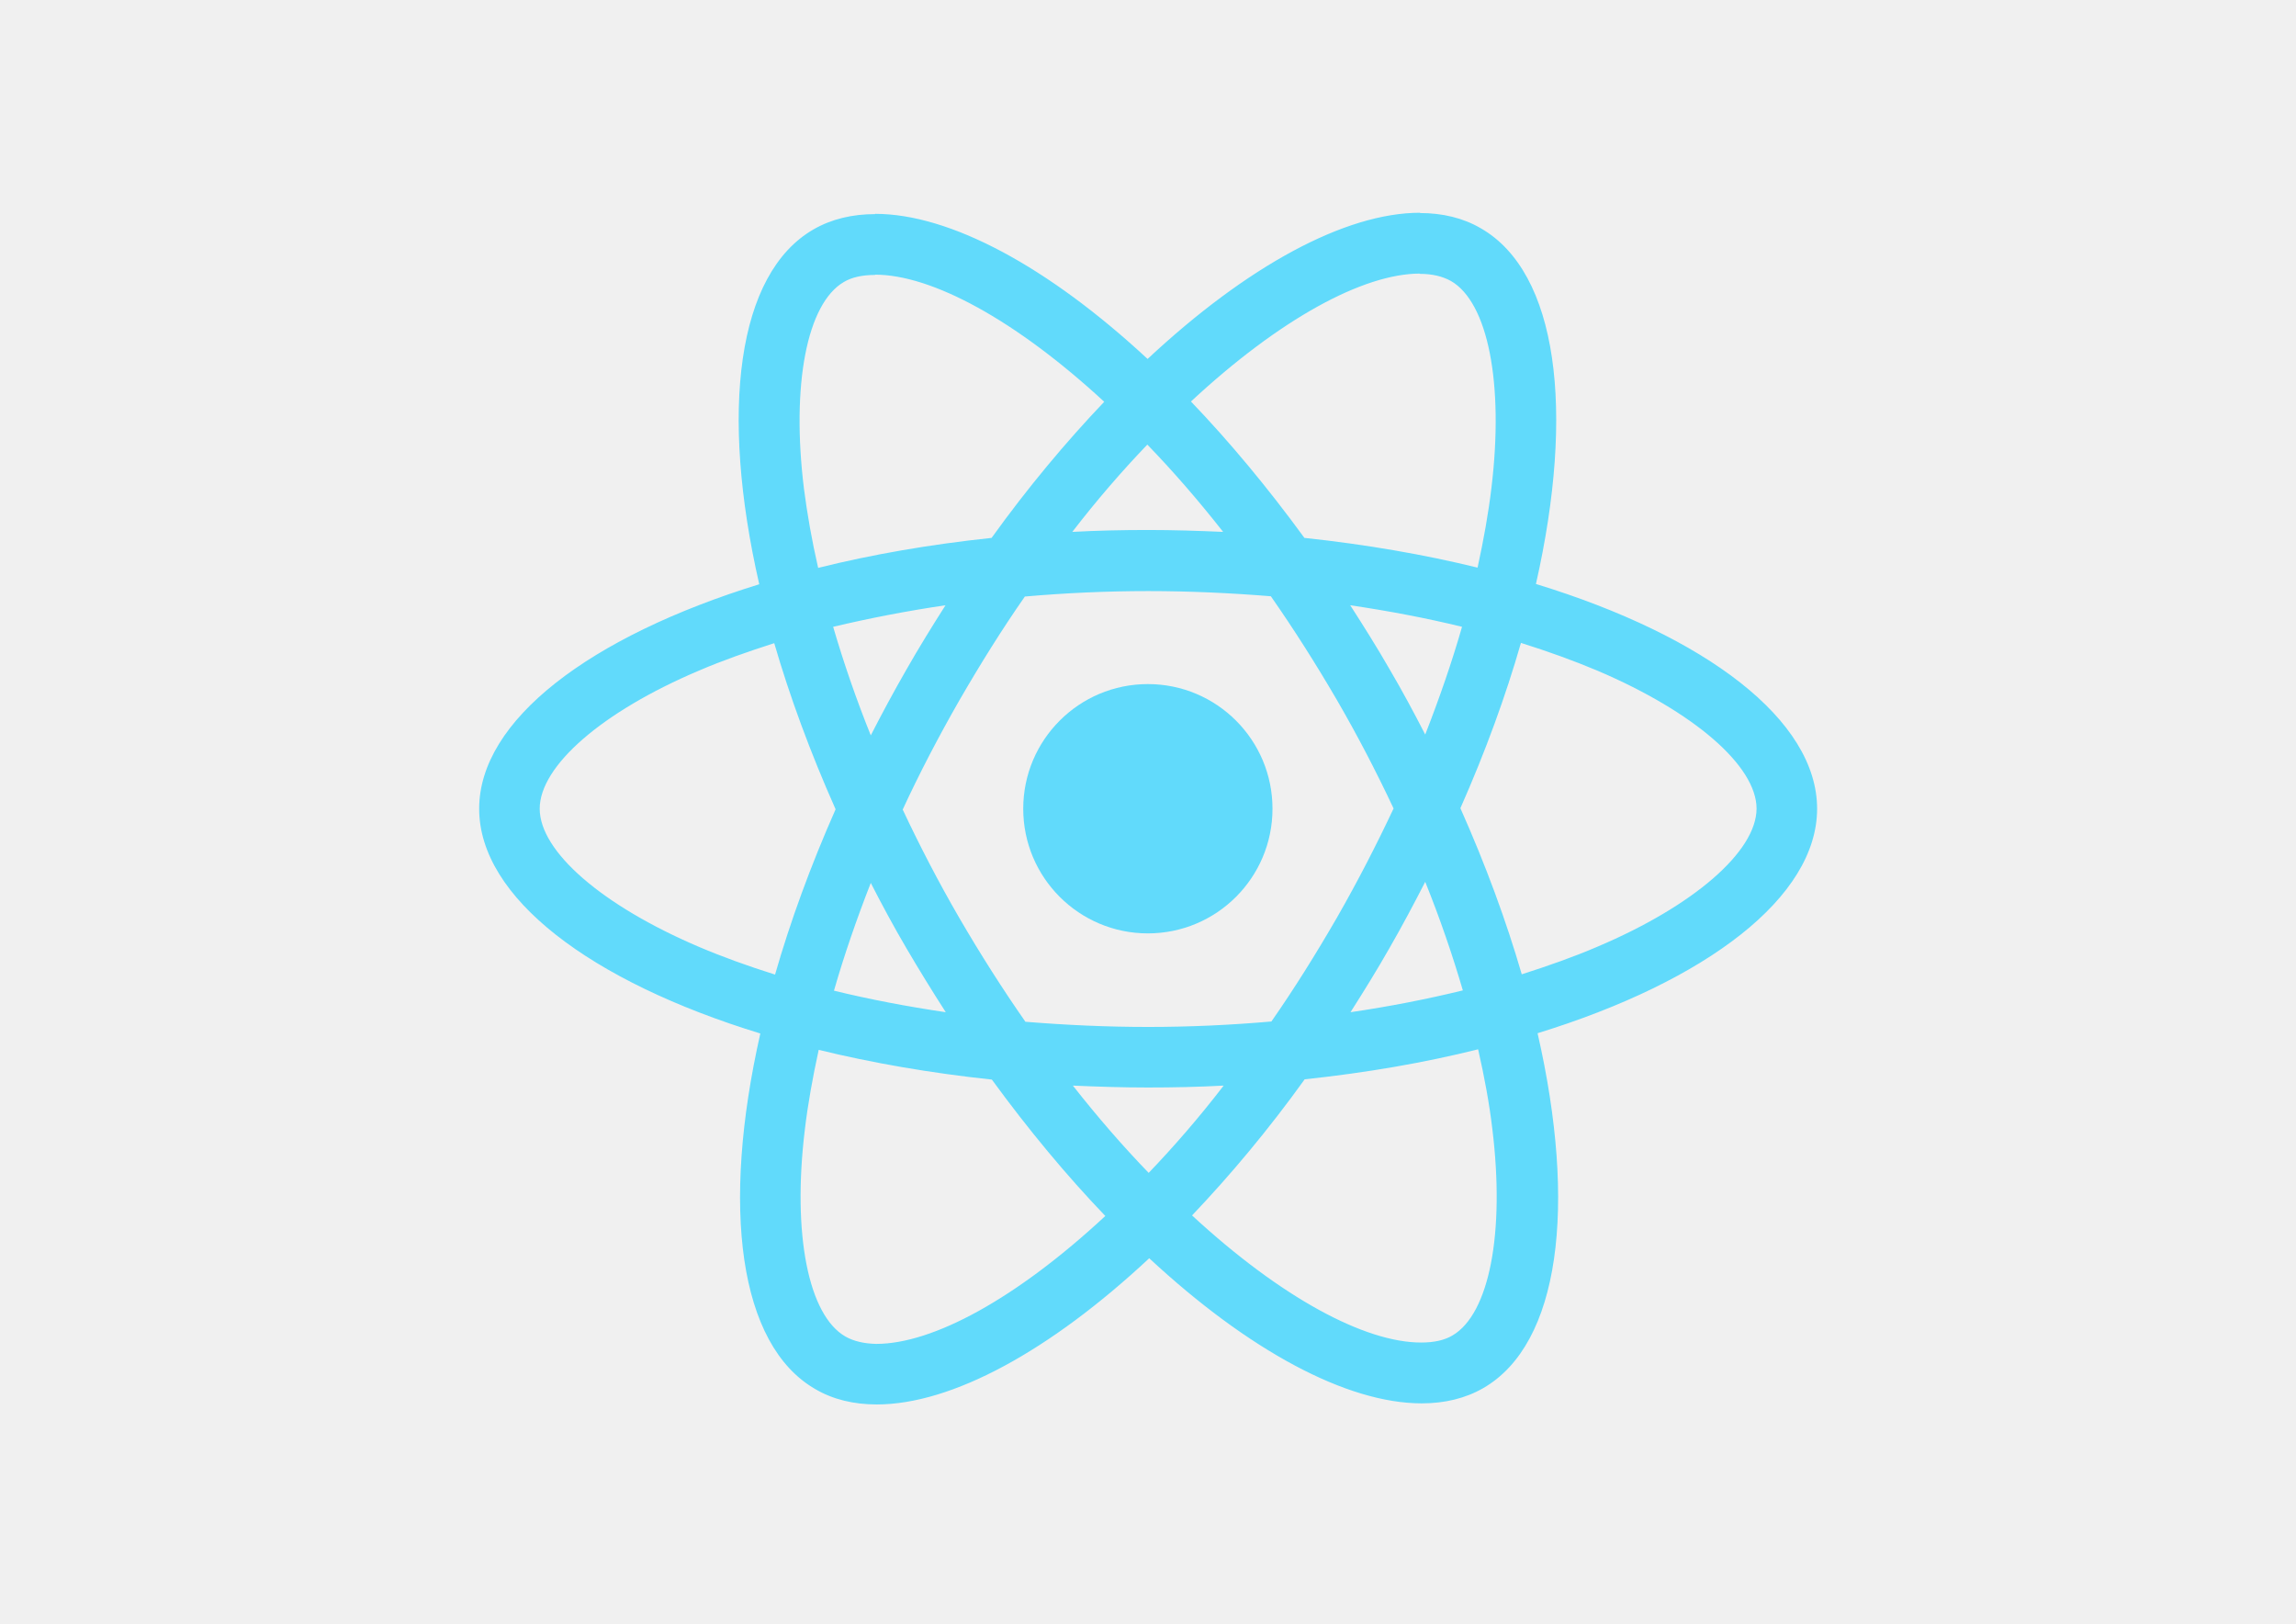
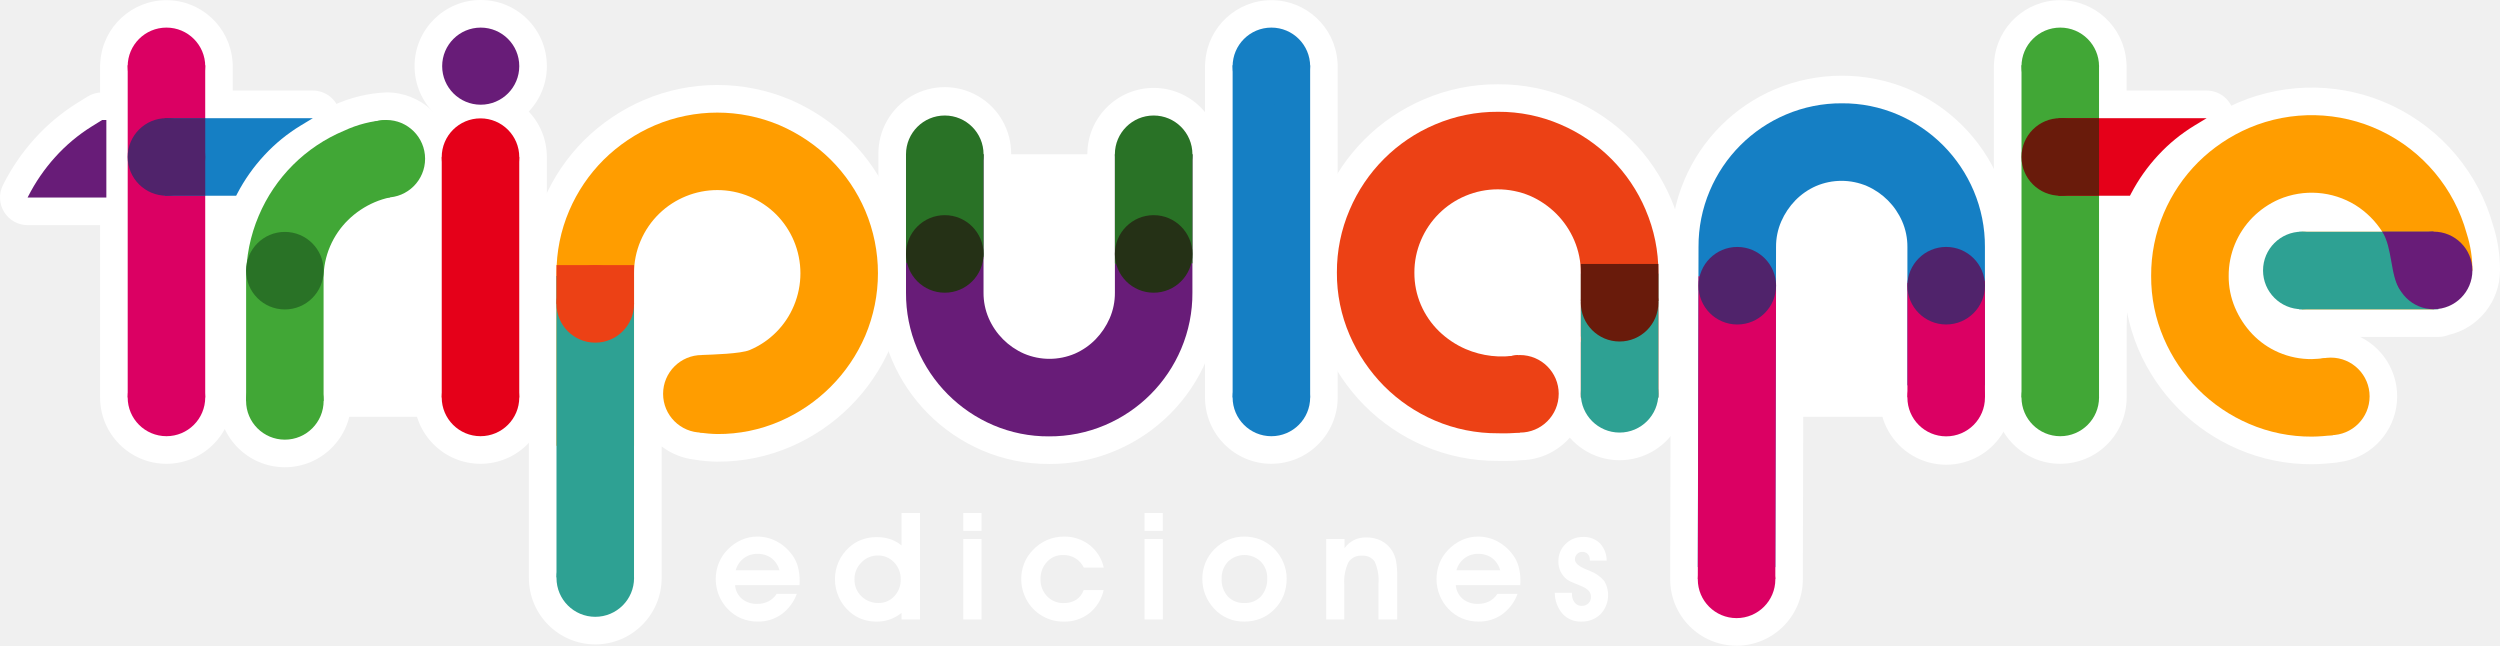
- <svg xmlns="http://www.w3.org/2000/svg" viewBox="0 0 841.9 595.3">
-   <g fill="#61DAFB">
-     <path d="M666.3 296.5c0-32.5-40.7-63.3-103.1-82.4 14.4-63.6 8-114.2-20.2-130.4-6.5-3.8-14.1-5.6-22.4-5.6v22.3c4.6 0 8.3.9 11.4 2.6 13.6 7.8 19.5 37.5 14.9 75.7-1.1 9.4-2.9 19.3-5.1 29.4-19.6-4.8-41-8.5-63.5-10.9-13.5-18.5-27.5-35.3-41.6-50 32.6-30.3 63.2-46.9 84-46.9V78c-27.5 0-63.5 19.6-99.9 53.6-36.4-33.8-72.4-53.2-99.9-53.2v22.3c20.7 0 51.4 16.5 84 46.6-14 14.7-28 31.4-41.3 49.9-22.6 2.4-44 6.1-63.6 11-2.3-10-4-19.7-5.2-29-4.7-38.2 1.1-67.9 14.6-75.8 3-1.8 6.9-2.6 11.5-2.6V78.5c-8.4 0-16 1.8-22.6 5.6-28.1 16.2-34.4 66.7-19.9 130.1-62.2 19.2-102.7 49.9-102.7 82.3 0 32.5 40.7 63.3 103.1 82.4-14.4 63.6-8 114.2 20.2 130.4 6.5 3.8 14.1 5.6 22.5 5.6 27.5 0 63.5-19.6 99.9-53.6 36.4 33.8 72.4 53.2 99.9 53.2 8.4 0 16-1.8 22.6-5.6 28.1-16.2 34.4-66.7 19.9-130.1 62-19.1 102.5-49.9 102.5-82.3zm-130.2-66.7c-3.7 12.9-8.3 26.2-13.5 39.5-4.1-8-8.4-16-13.1-24-4.6-8-9.5-15.8-14.4-23.4 14.2 2.1 27.9 4.7 41 7.9zm-45.8 106.5c-7.8 13.5-15.8 26.3-24.1 38.2-14.9 1.3-30 2-45.2 2-15.1 0-30.2-.7-45-1.9-8.3-11.9-16.4-24.6-24.2-38-7.6-13.1-14.5-26.4-20.8-39.8 6.2-13.4 13.2-26.8 20.7-39.9 7.8-13.5 15.8-26.3 24.1-38.2 14.9-1.3 30-2 45.2-2 15.1 0 30.2.7 45 1.9 8.3 11.9 16.4 24.6 24.2 38 7.6 13.1 14.5 26.4 20.8 39.8-6.3 13.4-13.2 26.8-20.7 39.9zm32.3-13c5.4 13.4 10 26.8 13.8 39.8-13.1 3.2-26.9 5.9-41.2 8 4.9-7.7 9.8-15.6 14.4-23.7 4.6-8 8.9-16.1 13-24.1zM421.2 430c-9.3-9.6-18.6-20.3-27.8-32 9 .4 18.2.7 27.5.7 9.4 0 18.7-.2 27.8-.7-9 11.7-18.3 22.4-27.5 32zm-74.4-58.9c-14.2-2.1-27.9-4.7-41-7.9 3.7-12.9 8.3-26.2 13.5-39.5 4.1 8 8.4 16 13.1 24 4.7 8 9.5 15.8 14.4 23.4zM420.7 163c9.3 9.6 18.6 20.3 27.8 32-9-.4-18.2-.7-27.5-.7-9.4 0-18.7.2-27.8.7 9-11.7 18.3-22.4 27.5-32zm-74 58.9c-4.9 7.7-9.8 15.6-14.4 23.7-4.6 8-8.9 16-13 24-5.4-13.4-10-26.8-13.8-39.8 13.1-3.1 26.9-5.8 41.2-7.9zm-90.5 125.2c-35.4-15.1-58.3-34.9-58.3-50.6 0-15.7 22.9-35.6 58.3-50.6 8.6-3.7 18-7 27.7-10.1 5.7 19.6 13.2 40 22.5 60.9-9.2 20.8-16.6 41.1-22.2 60.6-9.9-3.1-19.3-6.5-28-10.2zM310 490c-13.6-7.8-19.5-37.5-14.9-75.7 1.1-9.4 2.9-19.3 5.1-29.4 19.6 4.8 41 8.5 63.5 10.9 13.5 18.5 27.5 35.3 41.6 50-32.6 30.3-63.2 46.9-84 46.9-4.5-.1-8.3-1-11.3-2.7zm237.2-76.2c4.7 38.2-1.1 67.9-14.6 75.8-3 1.8-6.9 2.6-11.5 2.6-20.7 0-51.4-16.5-84-46.6 14-14.7 28-31.4 41.3-49.9 22.6-2.4 44-6.1 63.6-11 2.3 10.1 4.1 19.8 5.2 29.1zm38.5-66.7c-8.6 3.7-18 7-27.7 10.1-5.7-19.6-13.2-40-22.5-60.9 9.2-20.8 16.6-41.1 22.2-60.6 9.9 3.1 19.3 6.5 28.1 10.2 35.4 15.1 58.3 34.9 58.3 50.6-.1 15.7-23 35.6-58.4 50.6zM320.8 78.4z" />
-     <circle cx="420.9" cy="296.5" r="45.7" />
-     <path d="M520.5 78.1z" />
+ <svg xmlns="http://www.w3.org/2000/svg" width="278.135" height="71.839" viewBox="0 0 278.135 71.839">
+   <defs>
+     <clipPath id="clip-path">
+       <rect id="Rectangle_65" data-name="Rectangle 65" width="278.135" height="71.839" transform="translate(0 0)" fill="none" />
+     </clipPath>
+   </defs>
+   <g id="Group_28" data-name="Group 28" transform="translate(0 0)">
+     <rect id="Rectangle_53" data-name="Rectangle 53" width="21.93" height="30.301" transform="translate(68.941 17.164)" fill="#fff" />
+     <rect id="Rectangle_54" data-name="Rectangle 54" width="21.93" height="30.301" transform="translate(106.418 17.164)" fill="#fff" />
+     <rect id="Rectangle_55" data-name="Rectangle 55" width="21.93" height="30.301" transform="translate(155.656 17.164)" fill="#fff" />
+     <rect id="Rectangle_56" data-name="Rectangle 56" width="21.93" height="29.206" transform="translate(32.015 17.165)" fill="#fff" />
+     <path id="Path_439" data-name="Path 439" d="M235.9,44.216l-5.093,2.155H192.336l-1.414-.783-1.955-.989V21.241h50.352L238.068,33.68l-1.182-1.892Z" fill="#fff" />
+     <g id="Group_27" data-name="Group 27">
+       <g id="Group_26" data-name="Group 26" clip-path="url(#clip-path)">
+         <path id="Path_440" data-name="Path 440" d="M128.348,12.85a4.314,4.314,0,0,0-4.314,4.314c0,.013,0,.024,0,.036V28.214c0,.013,0,.024,0,.036s0,.024,0,.036v4.279a7,7,0,0,1-.579,2.841,7.88,7.88,0,0,1-1.57,2.342,7.339,7.339,0,0,1-2.3,1.592,7.224,7.224,0,0,1-5.664,0A7.617,7.617,0,0,1,110,35.406a7.013,7.013,0,0,1-.579-2.841V28.291c0-.014,0-.027,0-.041s0-.027,0-.041v-11c0-.014,0-.027,0-.041a4.314,4.314,0,0,0-8.628,0v15.4a15.73,15.73,0,0,0,1.245,6.232,16.029,16.029,0,0,0,8.462,8.5,16.1,16.1,0,0,0,12.425,0,15.96,15.96,0,0,0,8.488-8.5,15.741,15.741,0,0,0,1.246-6.232v-15.4a4.314,4.314,0,0,0-4.314-4.314" fill="#fff" />
+         <path id="Path_441" data-name="Path 441" d="M116.705,51.616a18.564,18.564,0,0,1-7.421-1.5A19.09,19.09,0,0,1,99.217,40.005a18.8,18.8,0,0,1-1.492-7.44v-15.4h0a7.385,7.385,0,1,1,14.769,0c0,.049,0,.1,0,.154V28.1c0,.052,0,.1,0,.154s0,.108,0,.162v4.152a3.976,3.976,0,0,0,.32,1.608,4.553,4.553,0,0,0,2.349,2.358,4.169,4.169,0,0,0,3.183,0,4.274,4.274,0,0,0,1.347-.928,4.792,4.792,0,0,0,.957-1.432,3.97,3.97,0,0,0,.321-1.608V28.4c0-.05,0-.1,0-.146s0-.1,0-.154V17.311c0-.05,0-.1,0-.146a7.384,7.384,0,1,1,14.769,0v15.4a18.8,18.8,0,0,1-1.493,7.44,19.029,19.029,0,0,1-10.1,10.115,18.744,18.744,0,0,1-7.435,1.5M103.866,17.138V32.565a12.687,12.687,0,0,0,1,5.024,12.955,12.955,0,0,0,6.861,6.892,12.463,12.463,0,0,0,4.981,1,12.632,12.632,0,0,0,5.013-1,12.9,12.9,0,0,0,6.875-6.887,12.69,12.69,0,0,0,1-5.025V17.157a1.244,1.244,0,0,0-2.486-.061V32.565a10.061,10.061,0,0,1-.84,4.079,10.942,10.942,0,0,1-2.182,3.248,10.4,10.4,0,0,1-3.263,2.258,10.229,10.229,0,0,1-8.145,0,10.705,10.705,0,0,1-5.491-5.507,10.077,10.077,0,0,1-.838-4.077V17.206q0-.055,0-.111a1.244,1.244,0,0,0-2.486.043m2.52,11.554v0m0,0v0m0,0v0m0,0h0m20.687-.869Zm5.59-10.647h0Z" fill="#fff" />
+         <path id="Path_442" data-name="Path 442" d="M216.174,16.161a16.176,16.176,0,0,0-5.048-3.42,15.52,15.52,0,0,0-6.2-1.248A15.686,15.686,0,0,0,198.7,12.74a15.96,15.96,0,0,0-8.488,8.5,15.743,15.743,0,0,0-1.247,6.233l-.08,35.619h0l0,1.325h0c0,.013,0,.024,0,.037a4.315,4.315,0,0,0,8.629,0c0-.014,0-.031,0-.045l.079-32.579c0-.015,0-.028,0-.043s0-.027,0-.041v-.2l-.009-.008.009-4.06a7.035,7.035,0,0,1,.579-2.842,7.9,7.9,0,0,1,1.571-2.342,7.327,7.327,0,0,1,2.3-1.592,7.224,7.224,0,0,1,5.664,0,7.62,7.62,0,0,1,3.92,3.934,7.019,7.019,0,0,1,.58,2.842v4.274c0,.013,0,.026,0,.04s0,.027,0,.04V44.192c0,.013,0,.026,0,.04a4.315,4.315,0,0,0,8.629,0c0-.013,0-.024,0-.037h0V27.474a15.753,15.753,0,0,0-1.246-6.233,16.1,16.1,0,0,0-3.415-5.08" fill="#fff" />
+         <path id="Path_443" data-name="Path 443" d="M193.2,71.839a7.393,7.393,0,0,1-7.385-7.384v-.044l0-1.184c0-.046,0-.093,0-.14l.081-35.62a18.788,18.788,0,0,1,1.493-7.433,19.036,19.036,0,0,1,10.1-10.115,19.163,19.163,0,0,1,14.855,0,19.1,19.1,0,0,1,10.067,10.111,18.8,18.8,0,0,1,1.492,7.44V44.232a7.385,7.385,0,1,1-14.769,0c0-.048,0-.1,0-.15V31.938c0-.051,0-.1,0-.15s0-.1,0-.158V27.474a3.976,3.976,0,0,0-.32-1.608,4.551,4.551,0,0,0-2.349-2.359,4.178,4.178,0,0,0-3.183,0,4.3,4.3,0,0,0-1.347.928,4.81,4.81,0,0,0-.957,1.432,3.967,3.967,0,0,0-.321,1.608l-.008,3.838c.006.078.009.158.008.237v.09c0,.051,0,.1,0,.149s0,.118-.005.176l-.079,32.355c0,.047,0,.093,0,.136a7.393,7.393,0,0,1-7.385,7.384m-1.242-7.317a1.244,1.244,0,0,0,2.484-.006c0-.02,0-.04,0-.059s0-.036,0-.054l.08-32.579v-.058c-.006-.079-.009-.159-.009-.239l.009-4.06a10.051,10.051,0,0,1,.84-4.071,10.923,10.923,0,0,1,2.183-3.25,10.4,10.4,0,0,1,3.262-2.257,10.233,10.233,0,0,1,8.145,0,10.7,10.7,0,0,1,5.491,5.507,10.077,10.077,0,0,1,.838,4.077v4.274c0,.013,0,.027,0,.04s0,.027,0,.041V44.192c0,.035,0,.071,0,.108a1.244,1.244,0,0,0,2.484,0c0-.035,0-.069,0-.1,0-.051,0-.1,0-.152V27.474a12.693,12.693,0,0,0-1-5.025A13.069,13.069,0,0,0,214,18.331h0a13.126,13.126,0,0,0-4.1-2.772,12.471,12.471,0,0,0-4.982-.995,12.653,12.653,0,0,0-5.013,1,12.9,12.9,0,0,0-6.875,6.886,12.7,12.7,0,0,0-1,5.026l-.081,35.485c0,.048,0,.1,0,.142l0,1.173c0,.048,0,.1,0,.144s0,.069,0,.1m5.553-.112h0Zm-2.956-32.2v0m0,0h0m0,0h0m3.037-.463h0Zm17.655-.371h0m0,0v0m0,0v0m0-.007v0" fill="#fff" />
+         <path id="Path_444" data-name="Path 444" d="M92.42,17.763a18.553,18.553,0,0,0-5.663-3.822,17.778,17.778,0,0,0-13.9,0,18.441,18.441,0,0,0-5.688,3.822,18.008,18.008,0,0,0-3.844,5.674,17.329,17.329,0,0,0-1.367,6.056h-.042v.873c0,.014,0,.028,0,.042V64.236h.008c0,.025-.008.048-.008.073a4.315,4.315,0,0,0,8.629,0c0-.025-.007-.048-.007-.073h0V33.848c0-.013,0-.026,0-.04l0-.021V30.366a9.1,9.1,0,0,1,.725-3.564,9.28,9.28,0,0,1,12.144-4.927,9.409,9.409,0,0,1,2.937,1.976A9.31,9.31,0,0,1,88.324,26.8a9.307,9.307,0,0,1,0,7.212,9.191,9.191,0,0,1-4.91,4.927c-.993.43-4.222.51-5.328.556a4.3,4.3,0,0,0-.255,8.6.108.108,0,0,0,0,.018,13.8,13.8,0,0,0,1.985.173,17.216,17.216,0,0,0,6.939-1.415,18.18,18.18,0,0,0,9.506-9.519,17.274,17.274,0,0,0,1.413-6.948,17.467,17.467,0,0,0-1.412-6.971,18.008,18.008,0,0,0-3.844-5.674" fill="#fff" />
+         <path id="Path_445" data-name="Path 445" d="M66.227,71.693a7.393,7.393,0,0,1-7.385-7.385v-33.9c0-.034,0-.073,0-.112v-.8a3.086,3.086,0,0,1,.08-.7,20.28,20.28,0,0,1,1.582-6.576,21.085,21.085,0,0,1,4.5-6.637,21.539,21.539,0,0,1,6.629-4.459,20.85,20.85,0,0,1,16.35,0,21.647,21.647,0,0,1,6.6,4.456,21.064,21.064,0,0,1,4.5,6.636,20.913,20.913,0,0,1,0,16.364A21.254,21.254,0,0,1,87.986,49.689a20.281,20.281,0,0,1-8.168,1.671c-.042,0-.084,0-.127,0a16.89,16.89,0,0,1-2.363-.212l-.1-.02a7.352,7.352,0,0,1-3.617-1.464V64.146c0,.05,0,.1,0,.162a7.393,7.393,0,0,1-7.385,7.385m-1.241-7.3a1.244,1.244,0,0,0,2.482,0c0-.035,0-.07,0-.105,0-.064,0-.128,0-.191V33.8c0-.021,0-.043,0-.065v-3.37a12.175,12.175,0,0,1,.972-4.771,12.322,12.322,0,0,1,22.707,0,12.374,12.374,0,0,1,0,9.624,12.268,12.268,0,0,1-6.516,6.54c-1.19.515-3.121.679-6.052.79l-.366.014-.128,0a1.234,1.234,0,0,0-.073,2.467,3.152,3.152,0,0,1,.612.1c.249.034.564.058,1.253.088a14.185,14.185,0,0,0,5.649-1.158,15.119,15.119,0,0,0,7.92-7.933,14.226,14.226,0,0,0,1.157-5.721,14.394,14.394,0,0,0-1.161-5.753,14.936,14.936,0,0,0-3.186-4.712h0a15.465,15.465,0,0,0-4.731-3.189A14.187,14.187,0,0,0,79.818,15.6a14.348,14.348,0,0,0-5.741,1.162,15.379,15.379,0,0,0-4.747,3.185,14.95,14.95,0,0,0-3.187,4.712,14.3,14.3,0,0,0-1.119,4.989,3.011,3.011,0,0,1-.039.359v.409c0,.02,0,.042,0,.066v33.55c.006.078.008.157.007.236,0,.04,0,.084,0,.129m-.033.332h0m5.581-.489h0Zm3.073-30.274v3.982a7.351,7.351,0,0,1,4.414-1.518l.33-.013a23.435,23.435,0,0,0,3.913-.319A6.119,6.119,0,0,0,85.5,32.807a6.238,6.238,0,0,0,0-4.8,6.26,6.26,0,0,0-1.325-1.986,6.365,6.365,0,0,0-1.987-1.331,6.168,6.168,0,0,0-8.1,3.316,6.037,6.037,0,0,0-.478,2.37V33.7c0,.036,0,.072,0,.107s0,.1,0,.155m8.6,2.157-.01,0,.01,0M67.5,34.242v0" fill="#fff" />
+         <path id="Path_446" data-name="Path 446" d="M145.761,7.384l0-.02V7.251h-.011a4.3,4.3,0,0,0-8.6,0h-.011v.113l0,.02,0,.02V44.195l0,.02a4.314,4.314,0,1,0,8.628,0l0-.02V7.4l0-.02" fill="#fff" />
+         <path id="Path_447" data-name="Path 447" d="M141.447,51.6a7.393,7.393,0,0,1-7.385-7.384c0-.036,0-.071,0-.107V7.491c0-.036,0-.072,0-.107s0-.071,0-.108V7.251a3.049,3.049,0,0,1,.032-.44,7.373,7.373,0,0,1,14.7,0,3.14,3.14,0,0,1,.03.436v.02c0,.038,0,.076,0,.113s0,.075,0,.113V44.1c0,.038,0,.076,0,.113a7.393,7.393,0,0,1-7.385,7.384M140.2,44.267a1.244,1.244,0,0,0,2.486,0c0-.025,0-.05,0-.075V7.515c0-.056-.009-.112-.01-.169a1.232,1.232,0,0,0-2.464,0c0,.056,0,.112-.01.169V44.2c0,.024,0,.048,0,.071m5.555-.071h0Zm0-36.8h0Zm0-.031h0Z" fill="#fff" />
+         <path id="Path_448" data-name="Path 448" d="M244.151,13.963l1.346-.814H233.524V7.4l0-.02,0-.02V7.251h-.011a4.3,4.3,0,0,0-8.6,0H224.9v.113l0,.02,0,.02V17.441l0,.02,0,.02V44.195l0,.021a4.314,4.314,0,0,0,8.628,0l0-.021V21.771l3.442,0,.123-.236a19.489,19.489,0,0,1,3.021-4.277,18.769,18.769,0,0,1,4.041-3.3" fill="#fff" />
+         <path id="Path_449" data-name="Path 449" d="M229.213,51.6a7.393,7.393,0,0,1-7.385-7.384c0-.035,0-.071,0-.107V17.569c0-.037,0-.072,0-.108s0-.071,0-.107V7.492c0-.036,0-.072,0-.107s0-.072,0-.108V7.252a3.189,3.189,0,0,1,.031-.44,7.373,7.373,0,0,1,14.7,0,2.982,2.982,0,0,1,.031.436v.019c0,.039,0,.076,0,.114s0,.074,0,.113v2.581h8.9a3.07,3.07,0,0,1,1.588,5.7l-1.346.814a15.685,15.685,0,0,0-3.38,2.76,16.405,16.405,0,0,0-2.546,3.6l-.123.236a3.07,3.07,0,0,1-2.725,1.655H236.6V44.1c0,.038,0,.076,0,.113a7.392,7.392,0,0,1-7.384,7.384m-1.243-7.332a1.244,1.244,0,0,0,2.485,0c0-.025,0-.05,0-.075V21.771a3.071,3.071,0,0,1,3.071-3.07h1.645a22.936,22.936,0,0,1,1.774-2.482h-3.417a3.073,3.073,0,0,1-3.073-3.07V7.516c0-.056-.008-.112-.01-.169a1.232,1.232,0,0,0-2.463,0c0,.057-.005.113-.01.169V44.2c0,.024,0,.048,0,.072" fill="#fff" />
+         <path id="Path_450" data-name="Path 450" d="M42.98,13.348a12.791,12.791,0,0,0-4.689,1.191,17.731,17.731,0,0,0-9.51,9.474,17.288,17.288,0,0,0-1.323,5.294,4.3,4.3,0,0,0-.082.808c0,.1.023.187.029.282-.006.2-.029.389-.029.587V44.6a4.315,4.315,0,0,0,8.629,0c0-.014,0-.027,0-.041V30.984a8.954,8.954,0,0,1,.725-3.581,9.161,9.161,0,0,1,2-2.927A9.68,9.68,0,0,1,41.677,22.5a9.223,9.223,0,0,1,1.72-.542v-.021a4.3,4.3,0,0,0-.416-8.587" fill="#fff" />
+         <path id="Path_451" data-name="Path 451" d="M31.691,51.983A7.393,7.393,0,0,1,24.306,44.6V30.984c0-.167.008-.332.019-.5a3.611,3.611,0,0,1-.019-.373,7.19,7.19,0,0,1,.107-1.223A20.351,20.351,0,0,1,25.961,22.8,20.789,20.789,0,0,1,37.069,11.722a15.727,15.727,0,0,1,5.911-1.444,7.373,7.373,0,0,1,1.174,14.654c-.042.011-.085.021-.129.029a6.357,6.357,0,0,0-1.005.3c-.039.019-.083.04-.124.057a6.621,6.621,0,0,0-2.022,1.35,6.125,6.125,0,0,0-1.33,1.956,5.9,5.9,0,0,0-.473,2.362V44.445c0,.052.005.1.005.154a7.393,7.393,0,0,1-7.385,7.384M30.453,30.019c.007.062.012.122.016.182.006.1.008.194.005.292,0,.118-.011.236-.019.353,0,.047-.007.094-.008.142V44.6a1.244,1.244,0,0,0,2.486.07q0-.057,0-.111V30.984a12,12,0,0,1,.978-4.8,12.231,12.231,0,0,1,2.663-3.9A12.714,12.714,0,0,1,40.4,19.7a10.969,10.969,0,0,1,1.969-.663,3,3,0,0,1,.727-.162,1.23,1.23,0,0,0,1.125-1.217A1.244,1.244,0,0,0,43,16.419a10.376,10.376,0,0,0-3.47.928l-.041.018A14.651,14.651,0,0,0,31.6,25.227a14.235,14.235,0,0,0-1.086,4.356,2.989,2.989,0,0,1-.042.3c-.009.051-.016.1-.021.139m7.838-15.48h0Z" fill="#fff" />
+         <path id="Path_452" data-name="Path 452" d="M57.771,17.483a4.315,4.315,0,0,0-8.629,0l0,.02V44.195l0,.02a4.315,4.315,0,1,0,8.629,0l0-.02V17.5l0-.021" fill="#fff" />
+         <path id="Path_453" data-name="Path 453" d="M53.457,51.6a7.393,7.393,0,0,1-7.385-7.384c0-.035,0-.071,0-.107V17.591c0-.036,0-.072,0-.107a7.385,7.385,0,0,1,14.77,0c0,.037,0,.075,0,.112V44.1c0,.038,0,.076,0,.113A7.393,7.393,0,0,1,53.457,51.6m-1.243-7.332a1.244,1.244,0,0,0,2.486,0c0-.025,0-.051,0-.076V17.5c0-.026,0-.051,0-.077a1.244,1.244,0,0,0-2.486,0c0,.024,0,.048,0,.072V44.2c0,.024,0,.048,0,.072m5.555-.073h0Zm0-26.7h0Z" fill="#fff" />
+         <path id="Path_454" data-name="Path 454" d="M53.482,3.07a4.29,4.29,0,1,0,4.289,4.29,4.29,4.29,0,0,0-4.289-4.29" fill="#fff" />
+         <path id="Path_455" data-name="Path 455" d="M53.482,14.719a7.36,7.36,0,1,1,7.36-7.36,7.369,7.369,0,0,1-7.36,7.36m0-8.579A1.219,1.219,0,1,0,54.7,7.359,1.221,1.221,0,0,0,53.482,6.14" fill="#fff" />
+         <path id="Path_456" data-name="Path 456" d="M275.064,30.089a13.259,13.259,0,0,0-.639-4.126,17.925,17.925,0,0,0-9.57-11.42,17.826,17.826,0,0,0-14.625-.317,18.3,18.3,0,0,0-5.681,3.823,18.007,18.007,0,0,0-3.825,5.674,17.937,17.937,0,0,0,0,13.918,18.359,18.359,0,0,0,3.824,5.672,18.1,18.1,0,0,0,5.682,3.848,17.42,17.42,0,0,0,6.971,1.414c.658,0,1.717-.086,2.37-.158v-.026a4.305,4.305,0,0,0-.256-8.6,4.2,4.2,0,0,0-.647.066c-.016,0-.034-.014-.049-.012-.349.041-1.054.109-1.417.109a9.151,9.151,0,0,1-3.7-.745,8.973,8.973,0,0,1-2.923-2.034,9.893,9.893,0,0,1-1.935-2.952,8.89,8.89,0,0,1-.7-3.5,9.177,9.177,0,0,1,.7-3.576A9.3,9.3,0,0,1,250.6,24.2a9.479,9.479,0,0,1,2.931-2.017,9.3,9.3,0,0,1,8.522.636,9.6,9.6,0,0,1,2.974,2.946h0a.178.178,0,0,1,.012.024H256.2c-.04,0-.078-.012-.119-.012s-.079.011-.12.012h-.181v.018a4.293,4.293,0,0,0,0,8.568v.039h15.5c-.006-.02-.01-.042-.016-.061a4.3,4.3,0,0,0,3.795-4.262" fill="#fff" />
+         <path id="Path_457" data-name="Path 457" d="M257.2,51.646a20.477,20.477,0,0,1-8.191-1.667,21.136,21.136,0,0,1-6.64-4.5,21.4,21.4,0,0,1-4.463-6.616,21,21,0,0,1,0-16.351,21.046,21.046,0,0,1,4.48-6.637,21.383,21.383,0,0,1,6.626-4.465,20.911,20.911,0,0,1,17.188.372,21,21,0,0,1,11.181,13.342,16.141,16.141,0,0,1,.753,4.826q0,.071,0,.141a7.377,7.377,0,0,1-5.7,7.168,3.065,3.065,0,0,1-1.154.225h-8.7a7.372,7.372,0,0,1-2.318,13.925,3.168,3.168,0,0,1-.355.061c-.591.066-1.827.177-2.71.177m0-35.764a14.392,14.392,0,0,0-5.751,1.162,15.272,15.272,0,0,0-4.734,3.181,14.953,14.953,0,0,0-3.172,4.713,14.484,14.484,0,0,0-1.155,5.756,14.315,14.315,0,0,0,1.152,5.726,15.314,15.314,0,0,0,3.184,4.729,15.036,15.036,0,0,0,4.725,3.2,14.371,14.371,0,0,0,5.751,1.162c.4,0,1.086-.048,1.661-.1a3.119,3.119,0,0,1,.525-.077,1.235,1.235,0,0,0-.073-2.468l-.172.029a3.2,3.2,0,0,1-.451.035c-.371.039-1.027.1-1.49.1a12.184,12.184,0,0,1-4.932-1,12.028,12.028,0,0,1-3.916-2.731,12.957,12.957,0,0,1-2.533-3.865,11.922,11.922,0,0,1-.947-4.7,12.289,12.289,0,0,1,3.537-8.674,12.541,12.541,0,0,1,3.872-2.668,12.361,12.361,0,0,1,11.415.85,12.646,12.646,0,0,1,3.915,3.885,3.038,3.038,0,0,1,.2.375,3.071,3.071,0,0,1-2.781,4.372h-8.906c-.043,0-.086.008-.129.011a1.223,1.223,0,0,0,0,2.443c.092.006.183.017.273.031H270.66c.079-.016.159-.029.239-.039a1.236,1.236,0,0,0,1.094-1.164,10.19,10.19,0,0,0-.513-3.3,14.859,14.859,0,0,0-7.968-9.531,14.324,14.324,0,0,0-6.311-1.422" fill="#fff" />
+         <path id="Path_458" data-name="Path 458" d="M33.458,13.963l1.346-.814H22.831V7.4l0-.02,0-.02V7.251H22.82a4.3,4.3,0,0,0-8.6,0h-.011v.112l0,.021,0,.021V17.44l0,.021,0,.021V44.195l0,.021a4.314,4.314,0,0,0,8.628,0l0-.021V21.771l3.442,0,.123-.236a19.489,19.489,0,0,1,3.021-4.277,18.769,18.769,0,0,1,4.041-3.3" fill="#fff" />
+         <path id="Path_459" data-name="Path 459" d="M18.519,51.6a7.393,7.393,0,0,1-7.385-7.384c0-.037,0-.075,0-.113V17.574c0-.038,0-.076,0-.113s0-.074,0-.113V7.5c0-.038,0-.075,0-.112s0-.075,0-.114V7.252a3.038,3.038,0,0,1,.032-.44,7.373,7.373,0,0,1,14.7,0,3.13,3.13,0,0,1,.03.436v.025c0,.037,0,.072,0,.108s0,.07,0,.107v2.587h8.9a3.07,3.07,0,0,1,1.588,5.7l-1.346.814a15.733,15.733,0,0,0-3.38,2.76,16.472,16.472,0,0,0-2.546,3.6L29,23.19a3.07,3.07,0,0,1-2.725,1.655H25.9V44.109c0,.036,0,.072,0,.107A7.392,7.392,0,0,1,18.519,51.6m-1.243-7.329a1.244,1.244,0,0,0,2.485,0v-22.5a3.069,3.069,0,0,1,3.07-3.07h1.646a22.567,22.567,0,0,1,1.774-2.482H22.833a3.072,3.072,0,0,1-3.072-3.07V7.516c0-.056-.009-.112-.01-.169a1.232,1.232,0,0,0-2.464,0c0,.057-.005.113-.01.169V44.195c0,.025,0,.05,0,.076" fill="#fff" />
+         <path id="Path_460" data-name="Path 460" d="M10.191,14.079A18.877,18.877,0,0,0,6.15,17.467,20.019,20.019,0,0,0,3.129,21.86l-.058.114h8.761V13.35h-.466Z" fill="#fff" />
+         <path id="Path_461" data-name="Path 461" d="M11.832,25.045H3.07A3.07,3.07,0,0,1,.331,20.589l.057-.115a23.175,23.175,0,0,1,3.484-5.066,21.97,21.97,0,0,1,4.7-3.937l1.174-.729a3.065,3.065,0,0,1,1.62-.462h.467a3.069,3.069,0,0,1,3.07,3.07v8.625a3.069,3.069,0,0,1-3.07,3.07" fill="#fff" />
+         <path id="Path_462" data-name="Path 462" d="M184.5,29.366h-.045a17.3,17.3,0,0,0-1.367-6.014,17.961,17.961,0,0,0-9.472-9.5,17.283,17.283,0,0,0-6.948-1.415,17.554,17.554,0,0,0-7.019,1.415,17.894,17.894,0,0,0-9.5,9.5,17.448,17.448,0,0,0-1.414,6.971,17.255,17.255,0,0,0,1.415,6.948,18.552,18.552,0,0,0,3.821,5.671,17.987,17.987,0,0,0,5.675,3.849,17.549,17.549,0,0,0,7.019,1.414,18.482,18.482,0,0,0,2.429-.08,4.314,4.314,0,0,0,0-8.628c-.071,0-.138.017-.208.021V39.5a10.189,10.189,0,0,1-5.823-.664,9.941,9.941,0,0,1-2.982-2,9.153,9.153,0,0,1-2-2.919,8.917,8.917,0,0,1-.724-3.572,9.073,9.073,0,0,1,.725-3.6,9.276,9.276,0,0,1,4.973-4.96,9.269,9.269,0,0,1,7.162,0,9.585,9.585,0,0,1,2.931,2,9.393,9.393,0,0,1,2,2.97,9.12,9.12,0,0,1,.724,3.558v3.177h0v.151c0,.014,0,.026,0,.04s0,.027,0,.041v10.05c0,.014,0,.026,0,.04s0,.027,0,.041v.373h.037a4.29,4.29,0,0,0,8.545,0h.042v-13.9c0-.014,0-.027,0-.041Z" fill="#fff" />
+         <path id="Path_463" data-name="Path 463" d="M167.451,51.278h-.782a20.6,20.6,0,0,1-8.24-1.667,21.034,21.034,0,0,1-6.636-4.507,21.615,21.615,0,0,1-4.454-6.6,20.887,20.887,0,0,1,0-16.365,20.963,20.963,0,0,1,11.093-11.095,20.625,20.625,0,0,1,8.24-1.667,20.316,20.316,0,0,1,8.174,1.671,21.022,21.022,0,0,1,11.063,11.09,20.246,20.246,0,0,1,1.581,6.514,3.111,3.111,0,0,1,.085.72v.852c0,.037,0,.074,0,.106v13.9a3.082,3.082,0,0,1-.145.937,7.365,7.365,0,0,1-12.784,3.521,7.367,7.367,0,0,1-5.349,2.51,16.207,16.207,0,0,1-1.844.085m-.782-35.766a14.509,14.509,0,0,0-5.8,1.162,14.83,14.83,0,0,0-7.9,7.9,14.386,14.386,0,0,0-1.162,5.752,14.2,14.2,0,0,0,1.159,5.719,15.491,15.491,0,0,0,3.189,4.739,14.911,14.911,0,0,0,4.712,3.191,14.483,14.483,0,0,0,5.8,1.163h.447a12.081,12.081,0,0,0,1.615-.059,3,3,0,0,1,.367-.022,1.243,1.243,0,0,0,.11-2.482c-.055,0-.11.009-.166.012s-.1,0-.142,0a13.01,13.01,0,0,1-10.964-3.555,12.222,12.222,0,0,1-2.665-3.892,11.981,11.981,0,0,1-.978-4.794,12.15,12.15,0,0,1,.973-4.806,12.354,12.354,0,0,1,16.188-6.565,12.621,12.621,0,0,1,3.869,2.634,12.452,12.452,0,0,1,2.653,3.937,12.165,12.165,0,0,1,.971,4.752v3.08c0,.036,0,.073,0,.11V43.746c.01.061.018.122.023.184a1.22,1.22,0,0,0,2.433,0c.007-.07.016-.14.028-.209V30.388c0-.037,0-.074,0-.106v-.391a2.943,2.943,0,0,1-.041-.367,14.272,14.272,0,0,0-1.119-4.952,14.895,14.895,0,0,0-7.883-7.9,14.231,14.231,0,0,0-5.719-1.158M169.1,36.427a7.343,7.343,0,0,1,3.71,1V33.835c0-.053,0-.1,0-.154s0-.088,0-.132c0-.02,0-.04,0-.06V30.313a6.029,6.029,0,0,0-.477-2.353,6.32,6.32,0,0,0-1.344-2,6.485,6.485,0,0,0-1.993-1.354,6.242,6.242,0,0,0-4.728.013,6.208,6.208,0,0,0-3.352,3.342,6.043,6.043,0,0,0-.478,2.39A5.883,5.883,0,0,0,160.9,32.7a6.1,6.1,0,0,0,1.327,1.947,6.915,6.915,0,0,0,2.067,1.38,7.141,7.141,0,0,0,4.232.426,2.986,2.986,0,0,1,.411-.021c.049,0,.1,0,.156,0" fill="#fff" />
+         <path id="Path_464" data-name="Path 464" d="M81.779,65.1a2.218,2.218,0,0,0,.769,1.526,2.57,2.57,0,0,0,1.713.558,2.668,2.668,0,0,0,1.258-.293,2.248,2.248,0,0,0,.883-.822h2.246a4.872,4.872,0,0,1-1.705,2.274,4.4,4.4,0,0,1-2.625.81,4.708,4.708,0,0,1-1.843-.354,4.514,4.514,0,0,1-1.51-1.045,4.828,4.828,0,0,1-1.013-5.067,4.519,4.519,0,0,1,.948-1.485,4.881,4.881,0,0,1,1.546-1.115,4.267,4.267,0,0,1,1.783-.391,4.622,4.622,0,0,1,2.173.529,5.017,5.017,0,0,1,1.717,1.49,4,4,0,0,1,.639,1.294,5.928,5.928,0,0,1,.207,1.644c0,.048,0,.123-.008.223s-.008.176-.008.224Zm4.94-1.652a2.543,2.543,0,0,0-.9-1.363,2.6,2.6,0,0,0-1.591-.468,2.391,2.391,0,0,0-1.49.5,2.453,2.453,0,0,0-.887,1.327Z" fill="#fff" />
+         <path id="Path_465" data-name="Path 465" d="M100.3,60.684V57.071h2.051v11.85H100.3v-.733a4.515,4.515,0,0,1-1.3.729,4.462,4.462,0,0,1-1.481.24,4.69,4.69,0,0,1-1.6-.269,4.23,4.23,0,0,1-1.343-.781,4.763,4.763,0,0,1-1.249-1.657,4.829,4.829,0,0,1-.436-2.03,4.721,4.721,0,0,1,1.538-3.483,4.2,4.2,0,0,1,1.4-.88,4.707,4.707,0,0,1,1.685-.3,4.812,4.812,0,0,1,1.53.224,3.963,3.963,0,0,1,1.253.7m-.089,3.8a2.668,2.668,0,0,0-.728-1.913,2.409,2.409,0,0,0-1.819-.765,2.47,2.47,0,0,0-1.836.782,2.579,2.579,0,0,0-.761,1.863,2.532,2.532,0,0,0,.765,1.884,2.637,2.637,0,0,0,1.929.753,2.3,2.3,0,0,0,1.738-.757,2.6,2.6,0,0,0,.712-1.847" fill="#fff" />
+         <path id="Path_466" data-name="Path 466" d="M109.2,59.057h-2.035V57.071H109.2Zm-2.035.911H109.2V68.92h-2.035Z" fill="#fff" />
+         <path id="Path_467" data-name="Path 467" d="M120.581,63.15a2.47,2.47,0,0,0-2.336-1.4,2.32,2.32,0,0,0-1.77.765,2.71,2.71,0,0,0-.712,1.921,2.627,2.627,0,0,0,.728,1.9,2.43,2.43,0,0,0,1.827.757,2.55,2.55,0,0,0,1.408-.362,2.161,2.161,0,0,0,.839-1.086h2.222A4.585,4.585,0,0,1,121.2,68.22a4.458,4.458,0,0,1-2.864.936,4.648,4.648,0,0,1-4.363-2.925,4.659,4.659,0,0,1-.358-1.779,4.754,4.754,0,0,1,.326-1.766,4.516,4.516,0,0,1,.96-1.481,4.793,4.793,0,0,1,1.579-1.123,4.679,4.679,0,0,1,1.888-.383,4.507,4.507,0,0,1,2.849.936A4.386,4.386,0,0,1,122.8,63.15Z" fill="#fff" />
+         <path id="Path_468" data-name="Path 468" d="M129.369,59.057h-2.035V57.071h2.035Zm-2.034.911h2.035V68.92h-2.035Z" fill="#fff" />
+         <path id="Path_469" data-name="Path 469" d="M133.763,64.4a4.733,4.733,0,0,1,.346-1.795,4.535,4.535,0,0,1,1.005-1.509,4.831,4.831,0,0,1,1.522-1.038,4.438,4.438,0,0,1,1.758-.362,4.853,4.853,0,0,1,1.787.321,4.683,4.683,0,0,1,1.5.965,4.787,4.787,0,0,1,1.083,1.559,4.508,4.508,0,0,1,.382,1.81,5.07,5.07,0,0,1-.333,1.872,4.588,4.588,0,0,1-1,1.53,4.467,4.467,0,0,1-1.521,1.046,4.805,4.805,0,0,1-1.856.354,4.424,4.424,0,0,1-3.353-1.432,4.92,4.92,0,0,1-.985-1.543,4.79,4.79,0,0,1-.334-1.778m2.149-.016a2.769,2.769,0,0,0,.684,1.974,2.422,2.422,0,0,0,1.855.728,2.387,2.387,0,0,0,1.844-.745,2.842,2.842,0,0,0,.687-2.006,2.536,2.536,0,0,0-.72-1.86,2.631,2.631,0,0,0-3.642.008,2.632,2.632,0,0,0-.708,1.9" fill="#fff" />
+         <path id="Path_470" data-name="Path 470" d="M149.584,59.968v1.017a2.949,2.949,0,0,1,1.046-.9,2.991,2.991,0,0,1,1.347-.293,3.685,3.685,0,0,1,1.689.366,3.109,3.109,0,0,1,1.2,1.1,3.405,3.405,0,0,1,.444,1.111,9.283,9.283,0,0,1,.134,1.819V68.92h-2.083V64.957a5.1,5.1,0,0,0-.415-2.466,1.553,1.553,0,0,0-1.433-.667,1.624,1.624,0,0,0-1.5.736,5.091,5.091,0,0,0-.456,2.527V68.92h-2.011V59.968Z" fill="#fff" />
+         <path id="Path_471" data-name="Path 471" d="M161.962,65.1a2.218,2.218,0,0,0,.769,1.526,2.57,2.57,0,0,0,1.713.558,2.668,2.668,0,0,0,1.258-.293,2.248,2.248,0,0,0,.883-.822h2.246a4.872,4.872,0,0,1-1.7,2.274,4.4,4.4,0,0,1-2.625.81,4.708,4.708,0,0,1-1.843-.354,4.514,4.514,0,0,1-1.51-1.045,4.83,4.83,0,0,1-1.335-3.305,4.827,4.827,0,0,1,.322-1.762,4.519,4.519,0,0,1,.948-1.485,4.881,4.881,0,0,1,1.546-1.115,4.274,4.274,0,0,1,1.783-.391,4.622,4.622,0,0,1,2.173.529,5.017,5.017,0,0,1,1.717,1.49,4,4,0,0,1,.639,1.294,5.928,5.928,0,0,1,.207,1.644c0,.048,0,.123-.008.223s-.008.176-.008.224Zm4.94-1.652a2.543,2.543,0,0,0-.9-1.363,2.6,2.6,0,0,0-1.591-.468,2.391,2.391,0,0,0-1.49.5,2.453,2.453,0,0,0-.887,1.327Z" fill="#fff" />
+         <path id="Path_472" data-name="Path 472" d="M174.885,65.95v.122a1.487,1.487,0,0,0,.3.965.963.963,0,0,0,.782.37,1.035,1.035,0,0,0,.744-.277.935.935,0,0,0,.289-.708.99.99,0,0,0-.212-.655,2.234,2.234,0,0,0-.756-.517q-.309-.138-.912-.383a3.669,3.669,0,0,1-.773-.382,2.485,2.485,0,0,1-.969-2.051,2.579,2.579,0,0,1,.794-1.912,2.643,2.643,0,0,1,1.925-.782,2.567,2.567,0,0,1,1.892.692,2.832,2.832,0,0,1,.761,1.937h-1.872V62.32a.962.962,0,0,0-.224-.675.8.8,0,0,0-.622-.245.777.777,0,0,0-.582.24.828.828,0,0,0-.232.6q0,.585,1.2,1.09.318.131.489.2a3.827,3.827,0,0,1,1.578,1.119,3.087,3.087,0,0,1-.423,3.687,2.945,2.945,0,0,1-2.132.818,2.7,2.7,0,0,1-2.088-.863,3.6,3.6,0,0,1-.866-2.336Z" fill="#fff" />
+         <path id="Path_473" data-name="Path 473" d="M124.037,17.168v15.4a7.009,7.009,0,0,1-.58,2.842,7.861,7.861,0,0,1-1.57,2.342,7.344,7.344,0,0,1-2.3,1.592,7.222,7.222,0,0,1-5.663,0A7.624,7.624,0,0,1,110,35.407a7.017,7.017,0,0,1-.578-2.842v-15.4h-8.625v15.4A15.752,15.752,0,0,0,102.04,38.8a16.029,16.029,0,0,0,8.463,8.5,15.519,15.519,0,0,0,6.2,1.248,15.7,15.7,0,0,0,6.224-1.247,15.968,15.968,0,0,0,8.488-8.5,15.76,15.76,0,0,0,1.246-6.233v-15.4Z" fill="#681c78" />
+         <path id="Path_474" data-name="Path 474" d="M104.028,28.522H108.6a7.529,7.529,0,0,1,.819.047v-11.4H100.8V29.261a6.985,6.985,0,0,1,3.232-.739" fill="#297226" />
+         <path id="Path_475" data-name="Path 475" d="M124.037,17.168V29.3a2.308,2.308,0,0,1,.7.6,2.97,2.97,0,0,1,.443-.043,2.682,2.682,0,0,1,1.1.221c.2-.015.4-.03.616-.03h1.19c.357-.008.712,0,1.067,0a6.963,6.963,0,0,1,3.268-.762c.084,0,.162.009.245.012V17.168Z" fill="#297226" />
+         <path id="Path_476" data-name="Path 476" d="M109.424,28.251a4.314,4.314,0,1,1-4.314-4.314,4.314,4.314,0,0,1,4.314,4.314" fill="#253116" />
+         <path id="Path_477" data-name="Path 477" d="M132.662,28.251a4.314,4.314,0,1,1-4.314-4.314,4.314,4.314,0,0,1,4.314,4.314" fill="#253116" />
+         <path id="Path_478" data-name="Path 478" d="M109.424,17.165a4.314,4.314,0,1,1-4.314-4.314,4.314,4.314,0,0,1,4.314,4.314" fill="#297226" />
+         <path id="Path_479" data-name="Path 479" d="M132.662,17.165a4.314,4.314,0,1,1-4.314-4.314,4.314,4.314,0,0,1,4.314,4.314" fill="#297226" />
+         <path id="Path_480" data-name="Path 480" d="M197.512,63.093l.08-35.62a7,7,0,0,1,.58-2.841,7.867,7.867,0,0,1,1.57-2.342,7.327,7.327,0,0,1,2.3-1.592,7.224,7.224,0,0,1,5.664,0,7.617,7.617,0,0,1,3.921,3.934,7.01,7.01,0,0,1,.579,2.841v15.4h8.624v-15.4a15.744,15.744,0,0,0-1.245-6.232,16.02,16.02,0,0,0-8.462-8.5,15.523,15.523,0,0,0-6.2-1.248A15.682,15.682,0,0,0,198.7,12.74a15.953,15.953,0,0,0-8.487,8.5,15.737,15.737,0,0,0-1.246,6.232l-.081,35.62Z" fill="#157fc4" />
+         <path id="Path_481" data-name="Path 481" d="M220.513,30.917a7.063,7.063,0,0,1-2.911.6h-4.573a7.53,7.53,0,0,1-.82-.048V44.195h8.625V31.3a2.345,2.345,0,0,1-.321-.383" fill="#db0063" />
+         <path id="Path_482" data-name="Path 482" d="M196.549,29.812l-.218.021a7.823,7.823,0,0,1-1.594.159h-1.19c-.357.008-.711,0-1.066,0a6.97,6.97,0,0,1-3.269.762c-.084,0-.162-.01-.245-.012l-.08,33.676h8.625l.08-32.876a2.546,2.546,0,0,1-1.043-1.73" fill="#db0063" />
+         <path id="Path_483" data-name="Path 483" d="M212.206,44.232a4.314,4.314,0,1,1,4.314,4.314,4.314,4.314,0,0,1-4.314-4.314" fill="#db0063" />
+         <path id="Path_484" data-name="Path 484" d="M188.887,64.454A4.314,4.314,0,0,1,193.2,60.14c2.383,0,4.314,2.953,4.314,4.314a4.314,4.314,0,0,1-8.628,0" fill="#db0063" />
+         <path id="Path_485" data-name="Path 485" d="M212.206,31.788A4.314,4.314,0,1,1,216.52,36.1a4.314,4.314,0,0,1-4.314-4.314" fill="#50236b" />
+         <path id="Path_486" data-name="Path 486" d="M188.967,31.788a4.314,4.314,0,1,1,4.314,4.314,4.314,4.314,0,0,1-4.314-4.314" fill="#50236b" />
+         <path id="Path_487" data-name="Path 487" d="M70.541,64.309a4.314,4.314,0,1,1-4.314-4.314,4.314,4.314,0,0,1,4.314,4.314" fill="#2ea193" />
+         <path id="Path_488" data-name="Path 488" d="M96.263,23.438a17.991,17.991,0,0,0-3.844-5.674,18.552,18.552,0,0,0-5.662-3.823,17.792,17.792,0,0,0-13.9,0,18.461,18.461,0,0,0-5.688,3.823,17.989,17.989,0,0,0-3.843,5.674,17.464,17.464,0,0,0-1.412,6.971V49.6h8.624V30.409a9.122,9.122,0,0,1,.727-3.606,9.28,9.28,0,0,1,12.144-4.927,9.423,9.423,0,0,1,2.938,1.975A9.32,9.32,0,0,1,88.324,26.8a9.312,9.312,0,0,1,0,7.212,9.183,9.183,0,0,1-4.91,4.927c-.993.43-4.222.509-5.328.555,0,1.275-.266,6.753-.255,8.621a13.973,13.973,0,0,0,1.986.173,17.219,17.219,0,0,0,6.939-1.415,18.189,18.189,0,0,0,9.506-9.519,17.845,17.845,0,0,0,0-13.919" fill="#ff9d00" />
+         <path id="Path_489" data-name="Path 489" d="M61.912,30.7V64.237h8.624V30.793c-2.875.092-5.749-.14-8.624-.093" fill="#2ea193" />
+         <path id="Path_490" data-name="Path 490" d="M70.541,33.808a4.314,4.314,0,1,1-4.314-4.314,4.314,4.314,0,0,1,4.314,4.314" fill="#ec4115" />
+         <path id="Path_491" data-name="Path 491" d="M82.4,43.811A4.314,4.314,0,1,1,78.088,39.5,4.314,4.314,0,0,1,82.4,43.811" fill="#ff9d00" />
+         <rect id="Rectangle_57" data-name="Rectangle 57" width="8.624" height="4.314" transform="translate(61.915 29.494)" fill="#ec4115" />
+         <rect id="Rectangle_58" data-name="Rectangle 58" width="8.624" height="36.965" transform="translate(137.135 7.251)" fill="#157fc4" />
+         <path id="Path_492" data-name="Path 492" d="M145.761,7.384a4.314,4.314,0,1,1-4.314-4.314,4.314,4.314,0,0,1,4.314,4.314" fill="#157fc4" />
+         <path id="Path_493" data-name="Path 493" d="M145.761,44.216a4.314,4.314,0,1,1-4.314-4.314,4.314,4.314,0,0,1,4.314,4.314" fill="#157fc4" />
+         <path id="Path_494" data-name="Path 494" d="M233.527,44.216a4.314,4.314,0,1,1-4.314-4.314,4.314,4.314,0,0,1,4.314,4.314" fill="#41a736" />
+         <rect id="Rectangle_59" data-name="Rectangle 59" width="8.624" height="36.965" transform="translate(224.901 7.251)" fill="#41a736" />
+         <path id="Path_495" data-name="Path 495" d="M229.348,13.149c-.011.177.3.349.26.508a1.97,1.97,0,0,1-.117.268,1.892,1.892,0,0,1,.033.569c-.137,1.353-.107,2.734-.229,4.1a14.769,14.769,0,0,0-.365,3.064c.005.037,0,.075.008.112l8.028.008.123-.237a19.54,19.54,0,0,1,3.021-4.276,18.793,18.793,0,0,1,4.041-3.3l1.347-.814Z" fill="#e50019" />
+         <path id="Path_496" data-name="Path 496" d="M233.527,7.384a4.314,4.314,0,1,1-4.314-4.314,4.314,4.314,0,0,1,4.314,4.314" fill="#41a736" />
+         <rect id="Rectangle_60" data-name="Rectangle 60" width="4.515" height="8.62" transform="translate(229.012 13.149)" fill="#691b0b" />
+         <path id="Path_497" data-name="Path 497" d="M233.527,17.461a4.314,4.314,0,1,1-4.314-4.314,4.314,4.314,0,0,1,4.314,4.314" fill="#691b0b" />
+         <path id="Path_498" data-name="Path 498" d="M47.294,17.662a4.314,4.314,0,1,1-4.314-4.314,4.314,4.314,0,0,1,4.314,4.314" fill="#41a736" />
+         <path id="Path_499" data-name="Path 499" d="M38.291,14.539a17.724,17.724,0,0,0-9.509,9.474,17.538,17.538,0,0,0-1.4,6.971V44.6H36V30.984a8.954,8.954,0,0,1,.725-3.581,9.161,9.161,0,0,1,2-2.927A9.673,9.673,0,0,1,41.678,22.5a9.2,9.2,0,0,1,1.719-.542l-.417-8.608a12.791,12.791,0,0,0-4.689,1.191" fill="#41a736" />
+         <path id="Path_500" data-name="Path 500" d="M36.005,30.114A4.314,4.314,0,1,1,31.691,25.8a4.314,4.314,0,0,1,4.314,4.314" fill="#297226" />
+         <path id="Path_501" data-name="Path 501" d="M36.005,44.6a4.314,4.314,0,1,1-4.314-4.314A4.314,4.314,0,0,1,36.005,44.6" fill="#41a736" />
+         <path id="Path_502" data-name="Path 502" d="M57.771,44.216A4.314,4.314,0,1,1,53.457,39.9a4.314,4.314,0,0,1,4.314,4.314" fill="#e50019" />
+         <rect id="Rectangle_61" data-name="Rectangle 61" width="8.624" height="26.732" transform="translate(49.145 17.484)" fill="#e50019" />
+         <path id="Path_503" data-name="Path 503" d="M57.771,17.483a4.314,4.314,0,1,1-4.314-4.314,4.314,4.314,0,0,1,4.314,4.314" fill="#e50019" />
+         <path id="Path_504" data-name="Path 504" d="M57.771,7.36a4.289,4.289,0,1,1-4.289-4.289A4.289,4.289,0,0,1,57.771,7.36" fill="#681c78" />
+         <path id="Path_505" data-name="Path 505" d="M274.425,25.964a17.923,17.923,0,0,0-9.57-11.421,17.834,17.834,0,0,0-14.624-.317,18.335,18.335,0,0,0-5.681,3.823,18,18,0,0,0-3.826,5.675,17.54,17.54,0,0,0-1.4,6.97,17.346,17.346,0,0,0,1.406,6.947,18.344,18.344,0,0,0,3.823,5.672,18.079,18.079,0,0,0,5.683,3.849,17.429,17.429,0,0,0,6.97,1.414c.659,0,1.718-.086,2.37-.158-.03-1.87-.131-7.64-.131-7.64s-.511-.972-.822-.935c-.349.04-1.054.109-1.417.109a9.142,9.142,0,0,1-3.7-.746,8.966,8.966,0,0,1-2.923-2.033,9.882,9.882,0,0,1-1.934-2.953,8.864,8.864,0,0,1-.7-3.5,9.177,9.177,0,0,1,.7-3.576A9.331,9.331,0,0,1,250.6,24.2a9.5,9.5,0,0,1,2.932-2.016,9.3,9.3,0,0,1,8.522.636,9.59,9.59,0,0,1,2.99,2.97h-8.956v8.624H270.75l4.314-4.322a13.2,13.2,0,0,0-.639-4.126" fill="#ff9d00" />
+         <path id="Path_506" data-name="Path 506" d="M271.277,27.14a2.9,2.9,0,0,1-.283-1.151,2.3,2.3,0,0,1-.312-.194c-.058-.019-.119-.034-.174-.056.011.016.023.031.034.048H255.786v8.625h15.5a2.7,2.7,0,0,1-.152-.868c-.011-2.158-.028-4.275.143-6.4" fill="#2ea193" />
+         <path id="Path_507" data-name="Path 507" d="M266.436,30.089A4.314,4.314,0,1,1,270.75,34.4a4.314,4.314,0,0,1-4.314-4.314" fill="#681c78" />
+         <path id="Path_508" data-name="Path 508" d="M251.772,30.089a4.314,4.314,0,1,1,4.314,4.314,4.314,4.314,0,0,1-4.314-4.314" fill="#2ea193" />
+         <path id="Path_509" data-name="Path 509" d="M255,44.1a4.314,4.314,0,1,1,4.314,4.314A4.314,4.314,0,0,1,255,44.1" fill="#ff9d00" />
+         <path id="Path_510" data-name="Path 510" d="M265.023,25.763c1.17,1.79.884,4.93,1.994,6.483.672.841,3.733,2.141,3.733,2.141V25.763s-4.128.012-5.727,0" fill="#681c78" />
+         <rect id="Rectangle_62" data-name="Rectangle 62" width="8.624" height="36.965" transform="translate(14.207 7.251)" fill="#db0063" />
+         <path id="Path_511" data-name="Path 511" d="M22.833,7.384A4.314,4.314,0,1,1,18.519,3.07a4.314,4.314,0,0,1,4.314,4.314" fill="#db0063" />
+         <path id="Path_512" data-name="Path 512" d="M22.833,44.216A4.314,4.314,0,1,1,18.519,39.9a4.314,4.314,0,0,1,4.314,4.314" fill="#db0063" />
+         <path id="Path_513" data-name="Path 513" d="M18.654,13.149c-.011.177.3.349.26.508a1.971,1.971,0,0,1-.117.268,1.892,1.892,0,0,1,.033.569c-.137,1.353-.107,2.734-.229,4.1a14.769,14.769,0,0,0-.365,3.064c0,.037,0,.075.008.112l8.028.008.123-.237a19.54,19.54,0,0,1,3.021-4.276,18.817,18.817,0,0,1,4.041-3.3l1.347-.814Z" fill="#157fc4" />
+         <rect id="Rectangle_63" data-name="Rectangle 63" width="4.515" height="8.62" transform="translate(18.318 13.149)" fill="#50236b" />
+         <path id="Path_514" data-name="Path 514" d="M22.833,17.461a4.314,4.314,0,1,1-4.314-4.314,4.314,4.314,0,0,1,4.314,4.314" fill="#50236b" />
+         <path id="Path_515" data-name="Path 515" d="M11.365,13.35l-1.175.729a18.955,18.955,0,0,0-4.041,3.388A20.1,20.1,0,0,0,3.128,21.86l-.058.115h8.762V13.35Z" fill="#681c78" />
+         <path id="Path_516" data-name="Path 516" d="M183.089,23.352a17.952,17.952,0,0,0-9.472-9.5,17.279,17.279,0,0,0-6.948-1.415,17.574,17.574,0,0,0-7.019,1.414,17.894,17.894,0,0,0-9.5,9.5,17.431,17.431,0,0,0-1.415,6.971,17.255,17.255,0,0,0,1.415,6.948,18.555,18.555,0,0,0,3.822,5.671,17.972,17.972,0,0,0,5.674,3.849,17.553,17.553,0,0,0,7.019,1.414,18.482,18.482,0,0,0,2.429-.08c-.03-2.447-.161-6.505-.208-8.625a10.193,10.193,0,0,1-5.824-.664,9.953,9.953,0,0,1-2.982-2,9.17,9.17,0,0,1-2-2.919,8.934,8.934,0,0,1-.724-3.572,9.091,9.091,0,0,1,.725-3.6,9.285,9.285,0,0,1,4.973-4.96,9.269,9.269,0,0,1,7.162,0,9.59,9.59,0,0,1,2.932,2,9.407,9.407,0,0,1,2,2.97,9.107,9.107,0,0,1,.726,3.6V44.225H184.5v-13.9a17.438,17.438,0,0,0-1.414-6.971" fill="#ec4115" />
+         <path id="Path_517" data-name="Path 517" d="M175.879,30.438v6.921a2.336,2.336,0,0,1,0,.783v6.083H184.5V30.438Z" fill="#2ea193" />
+         <path id="Path_518" data-name="Path 518" d="M184.5,33.68a4.314,4.314,0,1,1-4.314-4.314A4.314,4.314,0,0,1,184.5,33.68" fill="#691b0b" />
+         <rect id="Rectangle_64" data-name="Rectangle 64" width="8.624" height="4.123" transform="translate(175.877 29.366)" fill="#691b0b" />
+         <path id="Path_519" data-name="Path 519" d="M184.5,43.811a4.314,4.314,0,1,1-4.314-4.314,4.314,4.314,0,0,1,4.314,4.314" fill="#2ea193" />
+         <path id="Path_520" data-name="Path 520" d="M173.412,43.811A4.314,4.314,0,1,1,169.1,39.5a4.314,4.314,0,0,1,4.314,4.314" fill="#ec4115" />
+       </g>
+     </g>
  </g>
</svg>
